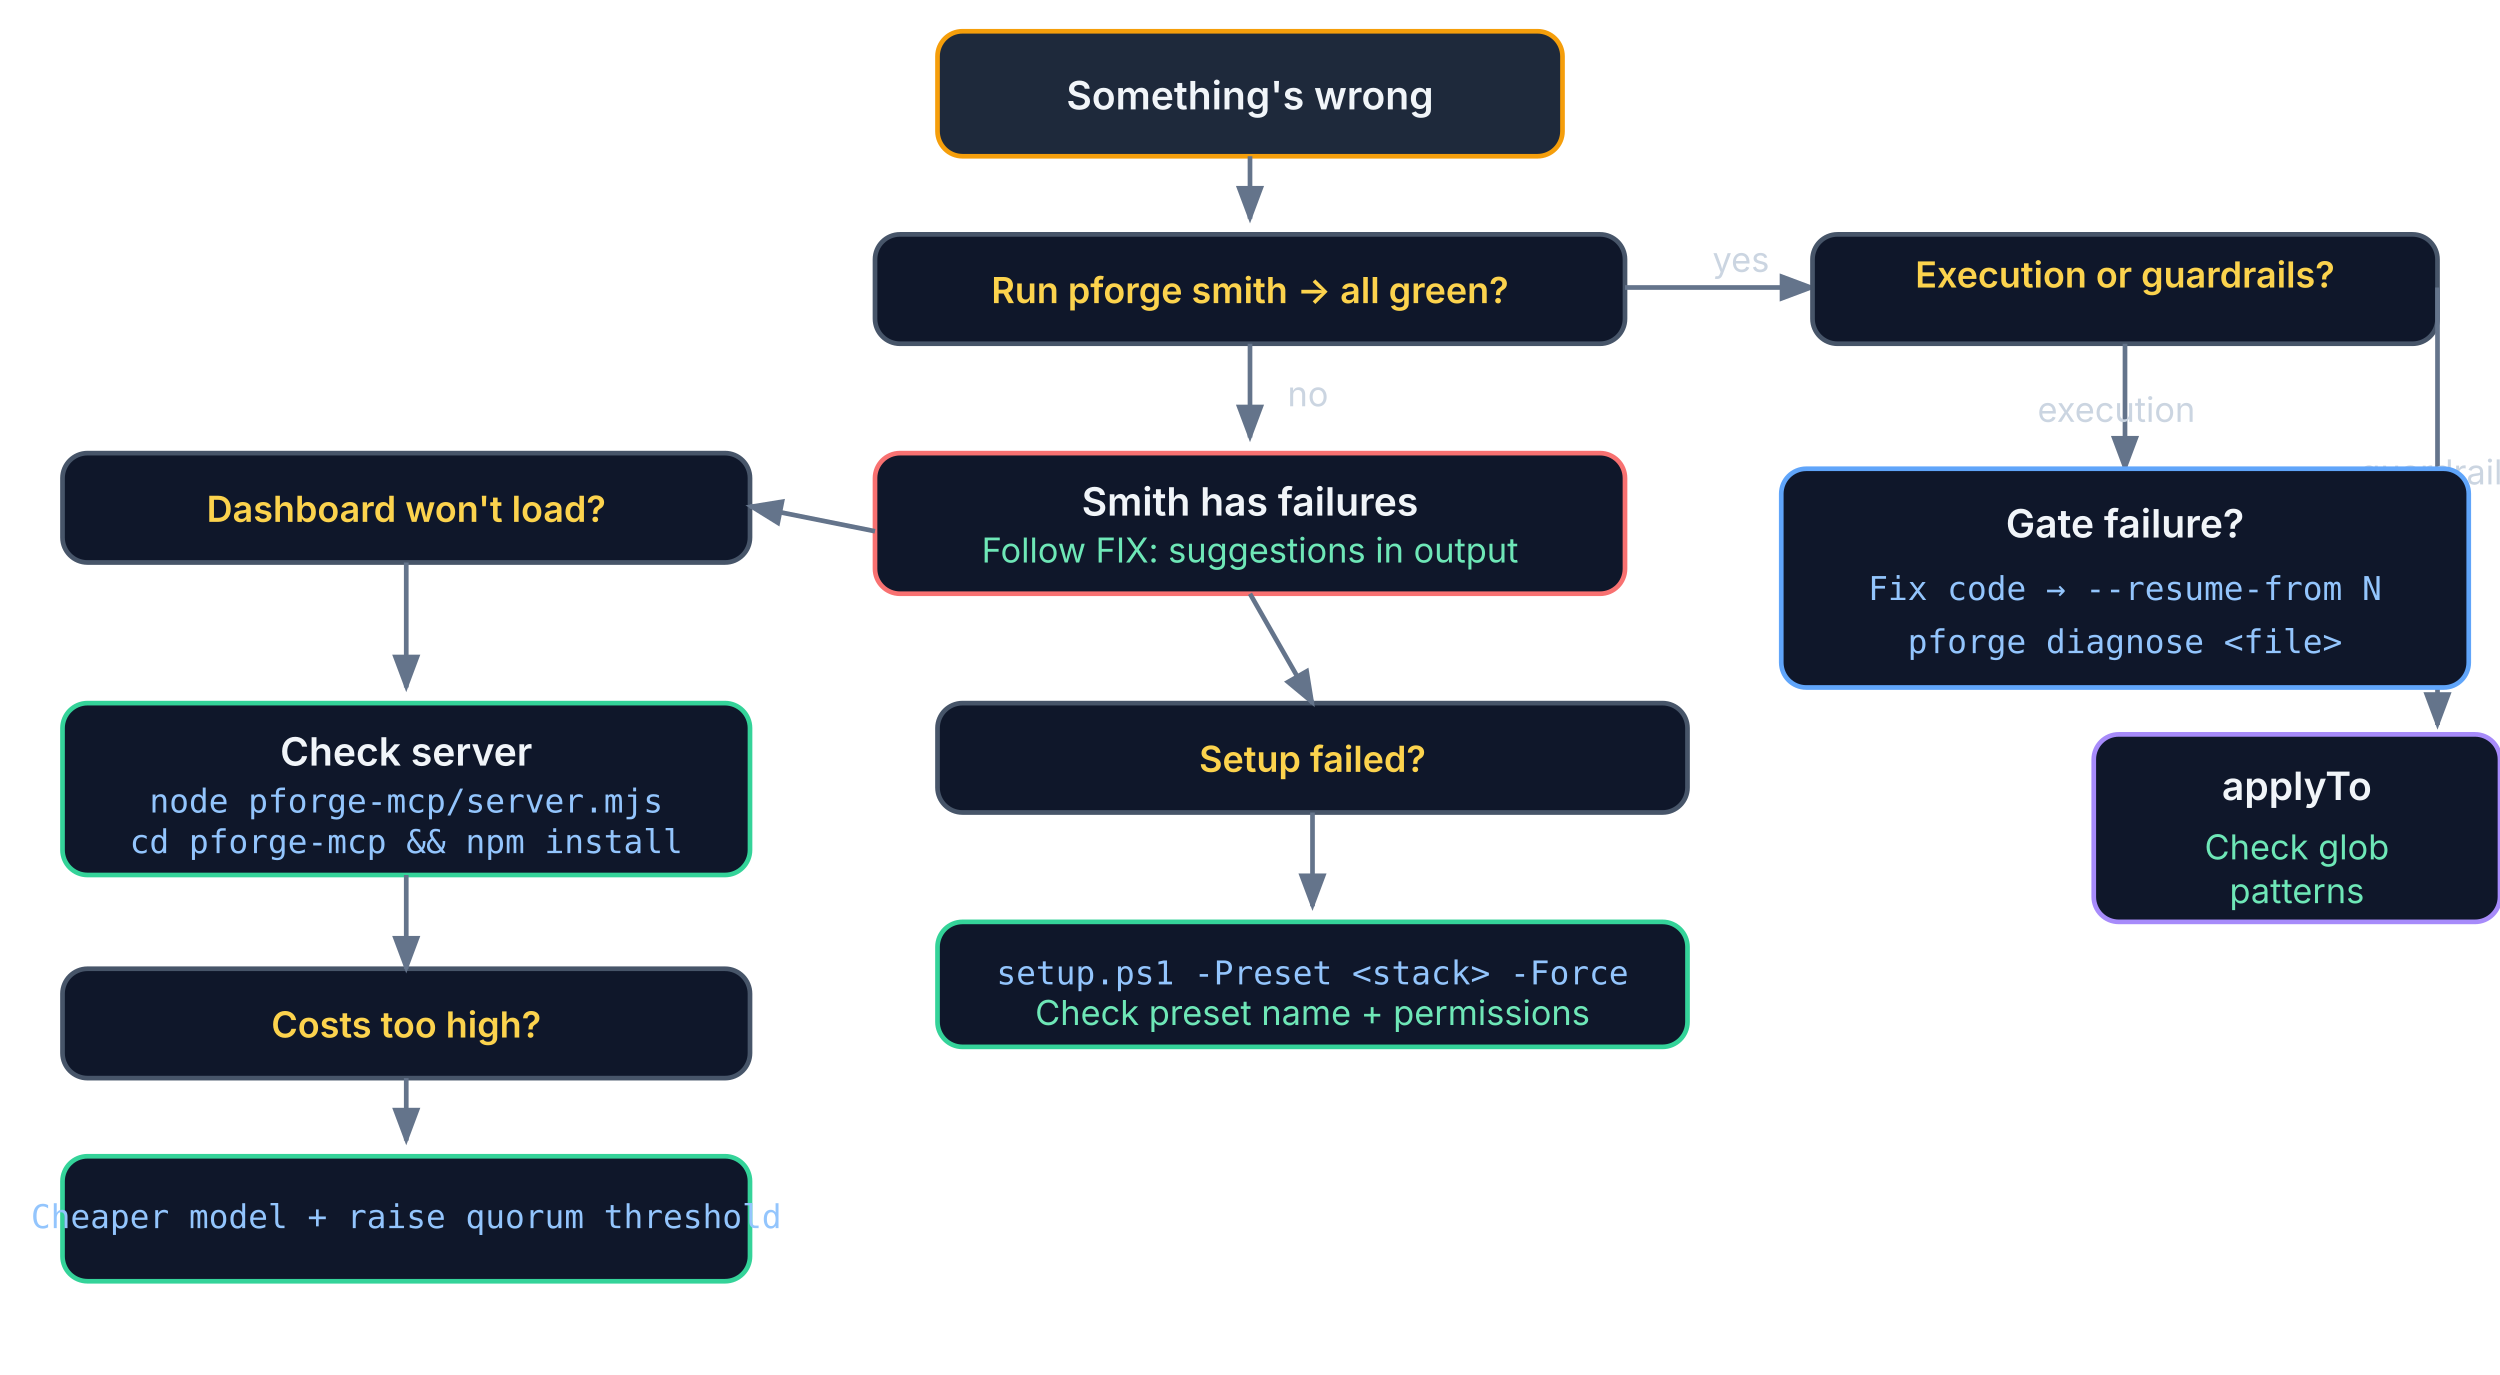
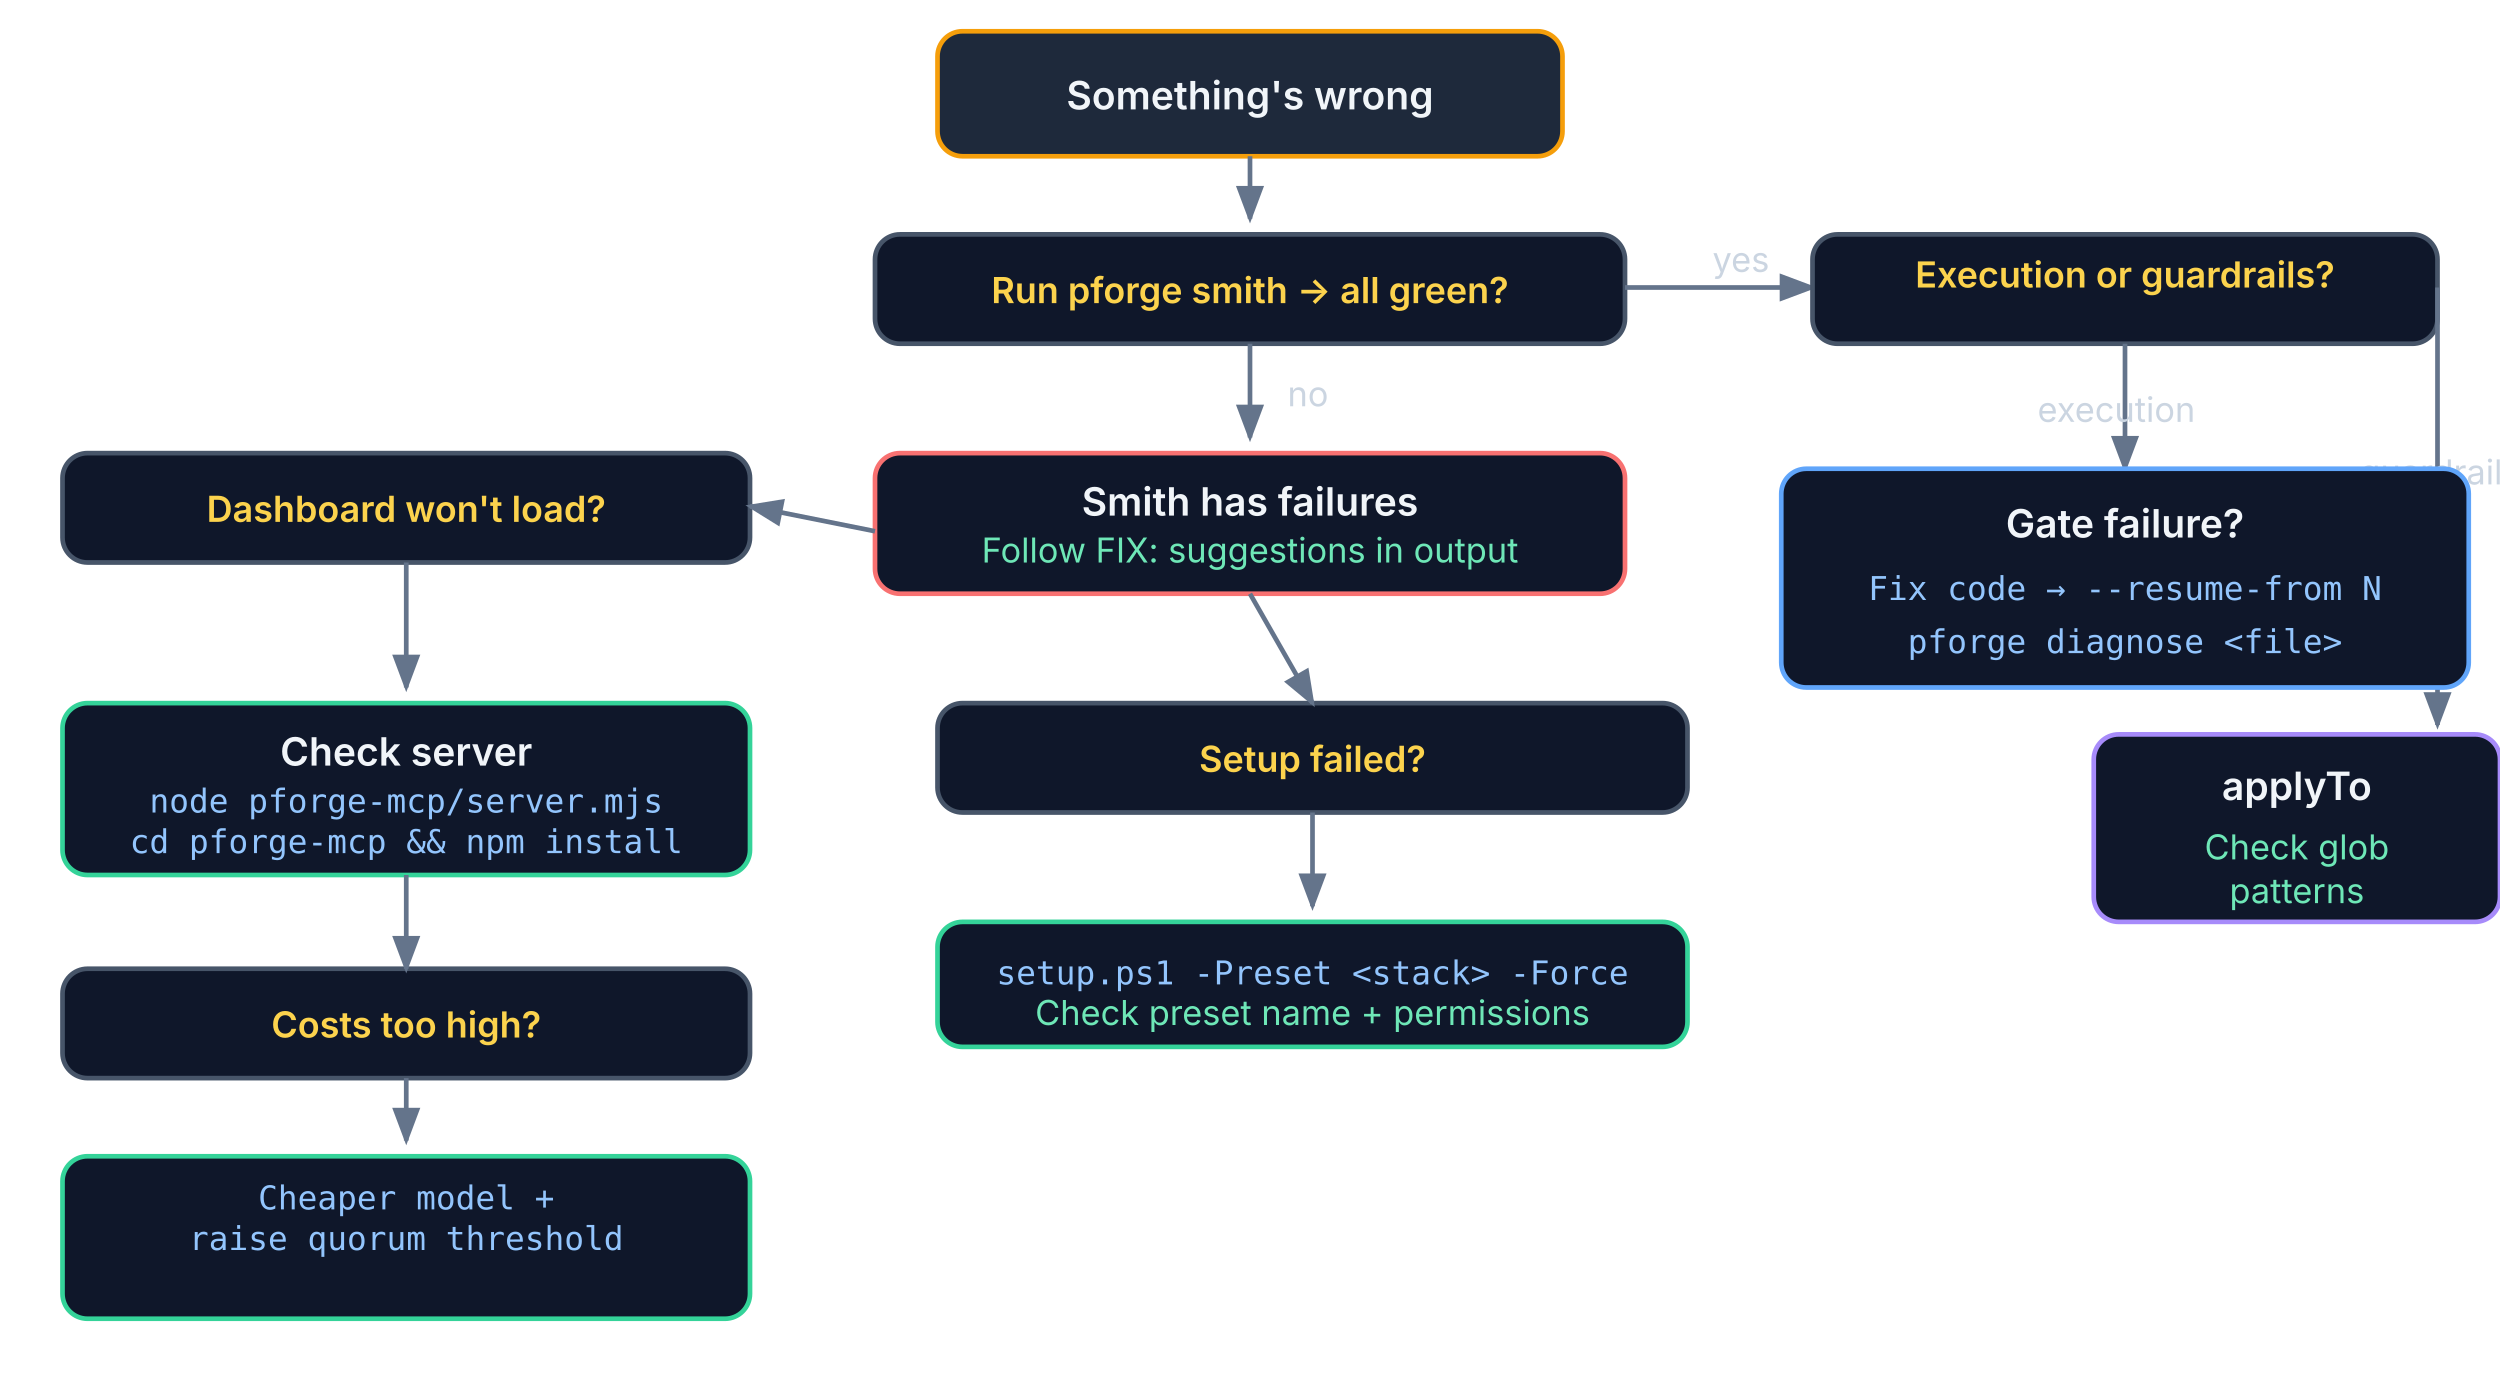
<svg xmlns="http://www.w3.org/2000/svg" viewBox="0 0 800 440" fill="none">
  <style>
    text { font-family: 'Inter', sans-serif; }
    .node { rx: 8; ry: 8; stroke-width: 1.5; }
    .arrow { stroke: #64748b; stroke-width: 1.5; fill: none; marker-end: url(#ah3); }
    .label { font-size: 11px; fill: #cbd5e1; }
    .title { font-size: 12.5px; fill: #f1f5f9; font-weight: 600; }
    .q { font-size: 11.5px; fill: #fcd34d; font-weight: 600; }
    .fix { font-size: 11px; fill: #6ee7b7; }
    .cmd { font-size: 10.5px; fill: #93c5fd; font-family: 'JetBrains Mono', monospace; }
  </style>
  <defs>
    <marker id="ah3" markerWidth="8" markerHeight="6" refX="7" refY="3" orient="auto">
      <path d="M0,0 L8,3 L0,6" fill="#64748b" />
    </marker>
  </defs>
  <rect x="300" y="10" width="200" height="40" class="node" fill="#1e293b" stroke="#f59e0b" />
  <text x="400" y="35" class="title" text-anchor="middle">Something's wrong</text>
  <path d="M400,50 L400,70" class="arrow" />
  <rect x="280" y="75" width="240" height="35" class="node" fill="#0f172a" stroke="#475569" />
  <text x="400" y="97" class="q" text-anchor="middle">Run pforge smith → all green?</text>
  <path d="M520,92 L580,92" class="arrow" />
  <text x="548" y="87" class="label">yes</text>
  <path d="M400,110 L400,140" class="arrow" />
  <text x="412" y="130" class="label">no</text>
  <rect x="580" y="75" width="200" height="35" class="node" fill="#0f172a" stroke="#475569" />
  <text x="680" y="92" class="q" text-anchor="middle">Execution or guardrails?</text>
  <path d="M680,110 L680,150" class="arrow" />
  <text x="652" y="135" class="label">execution</text>
  <path d="M780,92 L780,232" class="arrow" />
  <text x="755" y="155" class="label">guardrails</text>
  <rect x="280" y="145" width="240" height="45" class="node" fill="#0f172a" stroke="#f87171" />
  <text x="400" y="165" class="title" text-anchor="middle">Smith has failures</text>
  <text x="400" y="180" class="fix" text-anchor="middle">Follow FIX: suggestions in output</text>
  <rect x="570" y="150" width="220" height="70" class="node" fill="#0f172a" stroke="#60a5fa" />
  <text x="680" y="172" class="title" text-anchor="middle">Gate failure?</text>
  <text x="680" y="192" class="cmd" text-anchor="middle">Fix code → --resume-from N</text>
  <text x="680" y="209" class="cmd" text-anchor="middle">pforge diagnose &lt;file&gt;</text>
  <rect x="670" y="235" width="130" height="60" class="node" fill="#0f172a" stroke="#a78bfa" />
  <text x="735" y="256" class="title" text-anchor="middle">applyTo</text>
  <text x="735" y="275" class="fix" text-anchor="middle">Check glob</text>
  <text x="735" y="289" class="fix" text-anchor="middle">patterns</text>
  <rect x="20" y="145" width="220" height="35" class="node" fill="#0f172a" stroke="#475569" />
  <text x="130" y="167" class="q" text-anchor="middle">Dashboard won't load?</text>
  <path d="M280,170 L240,162" class="arrow" />
  <path d="M130,180 L130,220" class="arrow" />
  <rect x="20" y="225" width="220" height="55" class="node" fill="#0f172a" stroke="#34d399" />
  <text x="130" y="245" class="title" text-anchor="middle">Check server</text>
  <text x="130" y="260" class="cmd" text-anchor="middle">node pforge-mcp/server.mjs</text>
  <text x="130" y="273" class="cmd" text-anchor="middle">cd pforge-mcp &amp;&amp; npm install</text>
  <rect x="20" y="310" width="220" height="35" class="node" fill="#0f172a" stroke="#475569" />
  <text x="130" y="332" class="q" text-anchor="middle">Costs too high?</text>
  <path d="M130,280 L130,310" class="arrow" />
  <path d="M130,345 L130,365" class="arrow" />
-   <rect x="20" y="370" width="220" height="40" class="node" fill="#0f172a" stroke="#34d399" />
-   <text x="130" y="393" class="cmd" text-anchor="middle">Cheaper model + raise quorum threshold</text>
+   <rect x="20" y="370" width="220" height="52" class="node" fill="#0f172a" stroke="#34d399" />
+   <text x="130" y="387" class="cmd" text-anchor="middle">Cheaper model +</text>
+   <text x="130" y="400" class="cmd" text-anchor="middle">raise quorum threshold</text>
  <rect x="300" y="225" width="240" height="35" class="node" fill="#0f172a" stroke="#475569" />
  <text x="420" y="247" class="q" text-anchor="middle">Setup failed?</text>
  <path d="M400,190 L420,225" class="arrow" />
  <path d="M420,260 L420,290" class="arrow" />
  <rect x="300" y="295" width="240" height="40" class="node" fill="#0f172a" stroke="#34d399" />
  <text x="420" y="315" class="cmd" text-anchor="middle">setup.ps1 -Preset &lt;stack&gt; -Force</text>
  <text x="420" y="328" class="fix" text-anchor="middle">Check preset name + permissions</text>
</svg>
